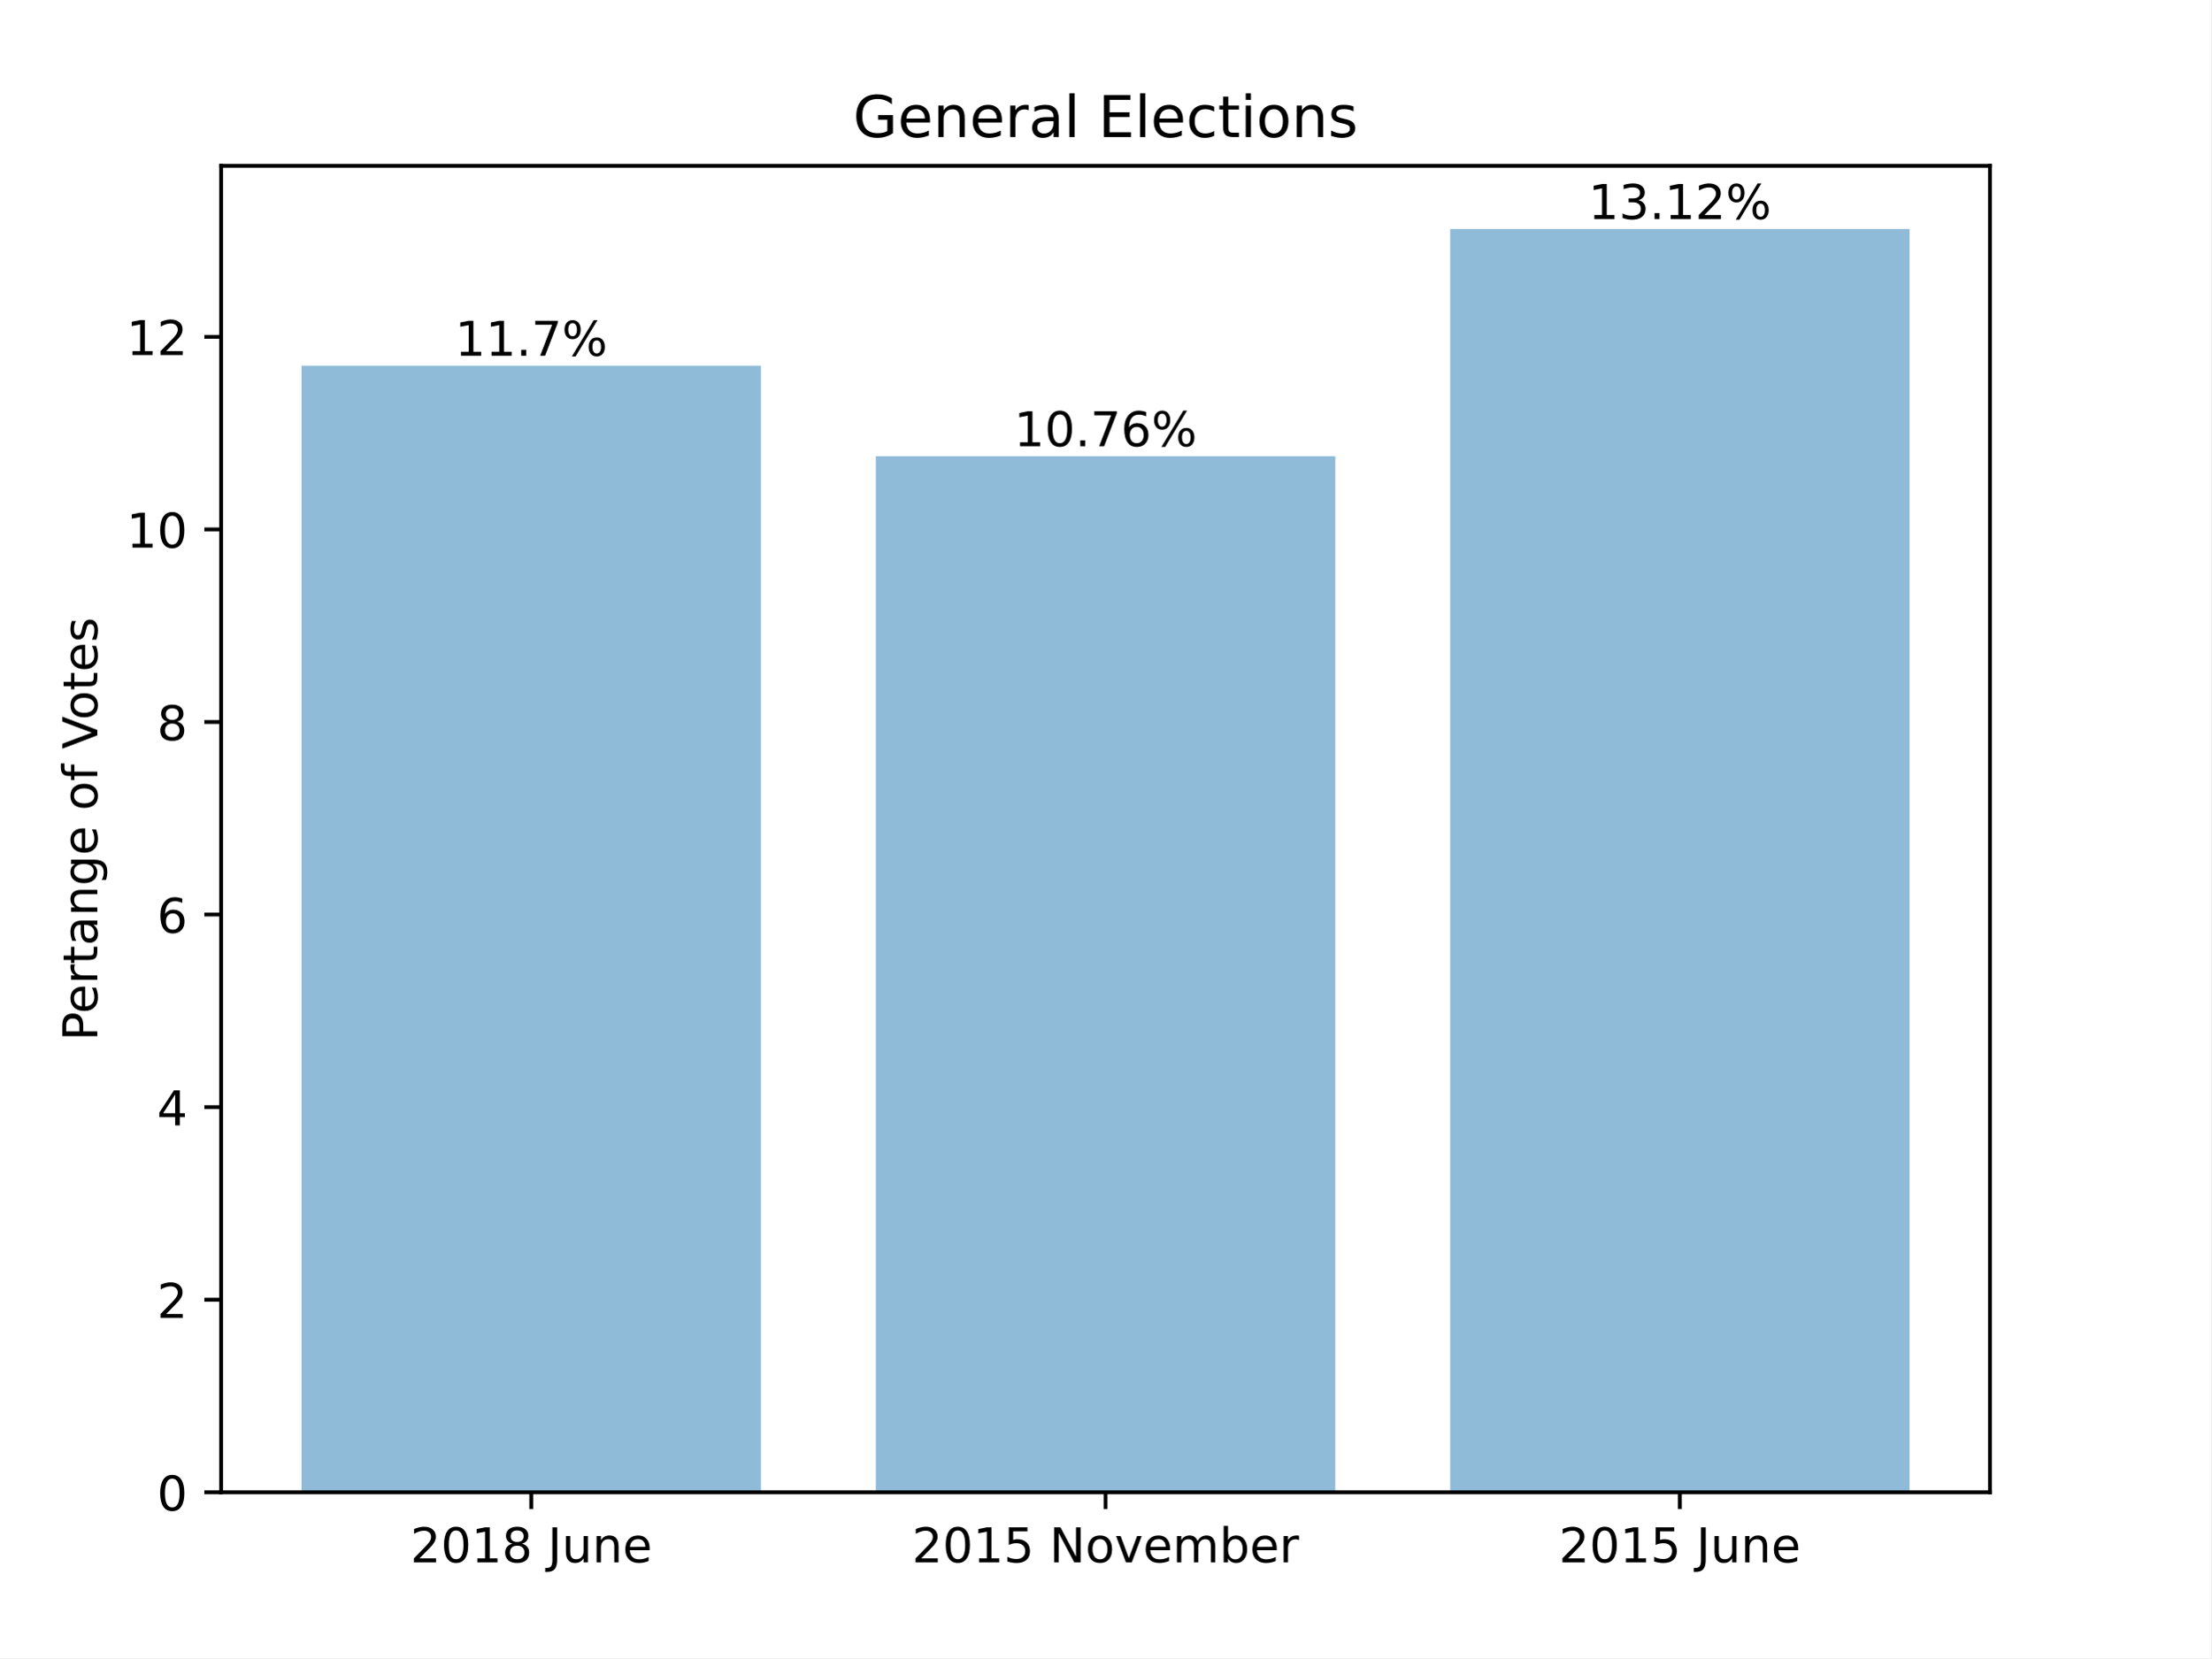
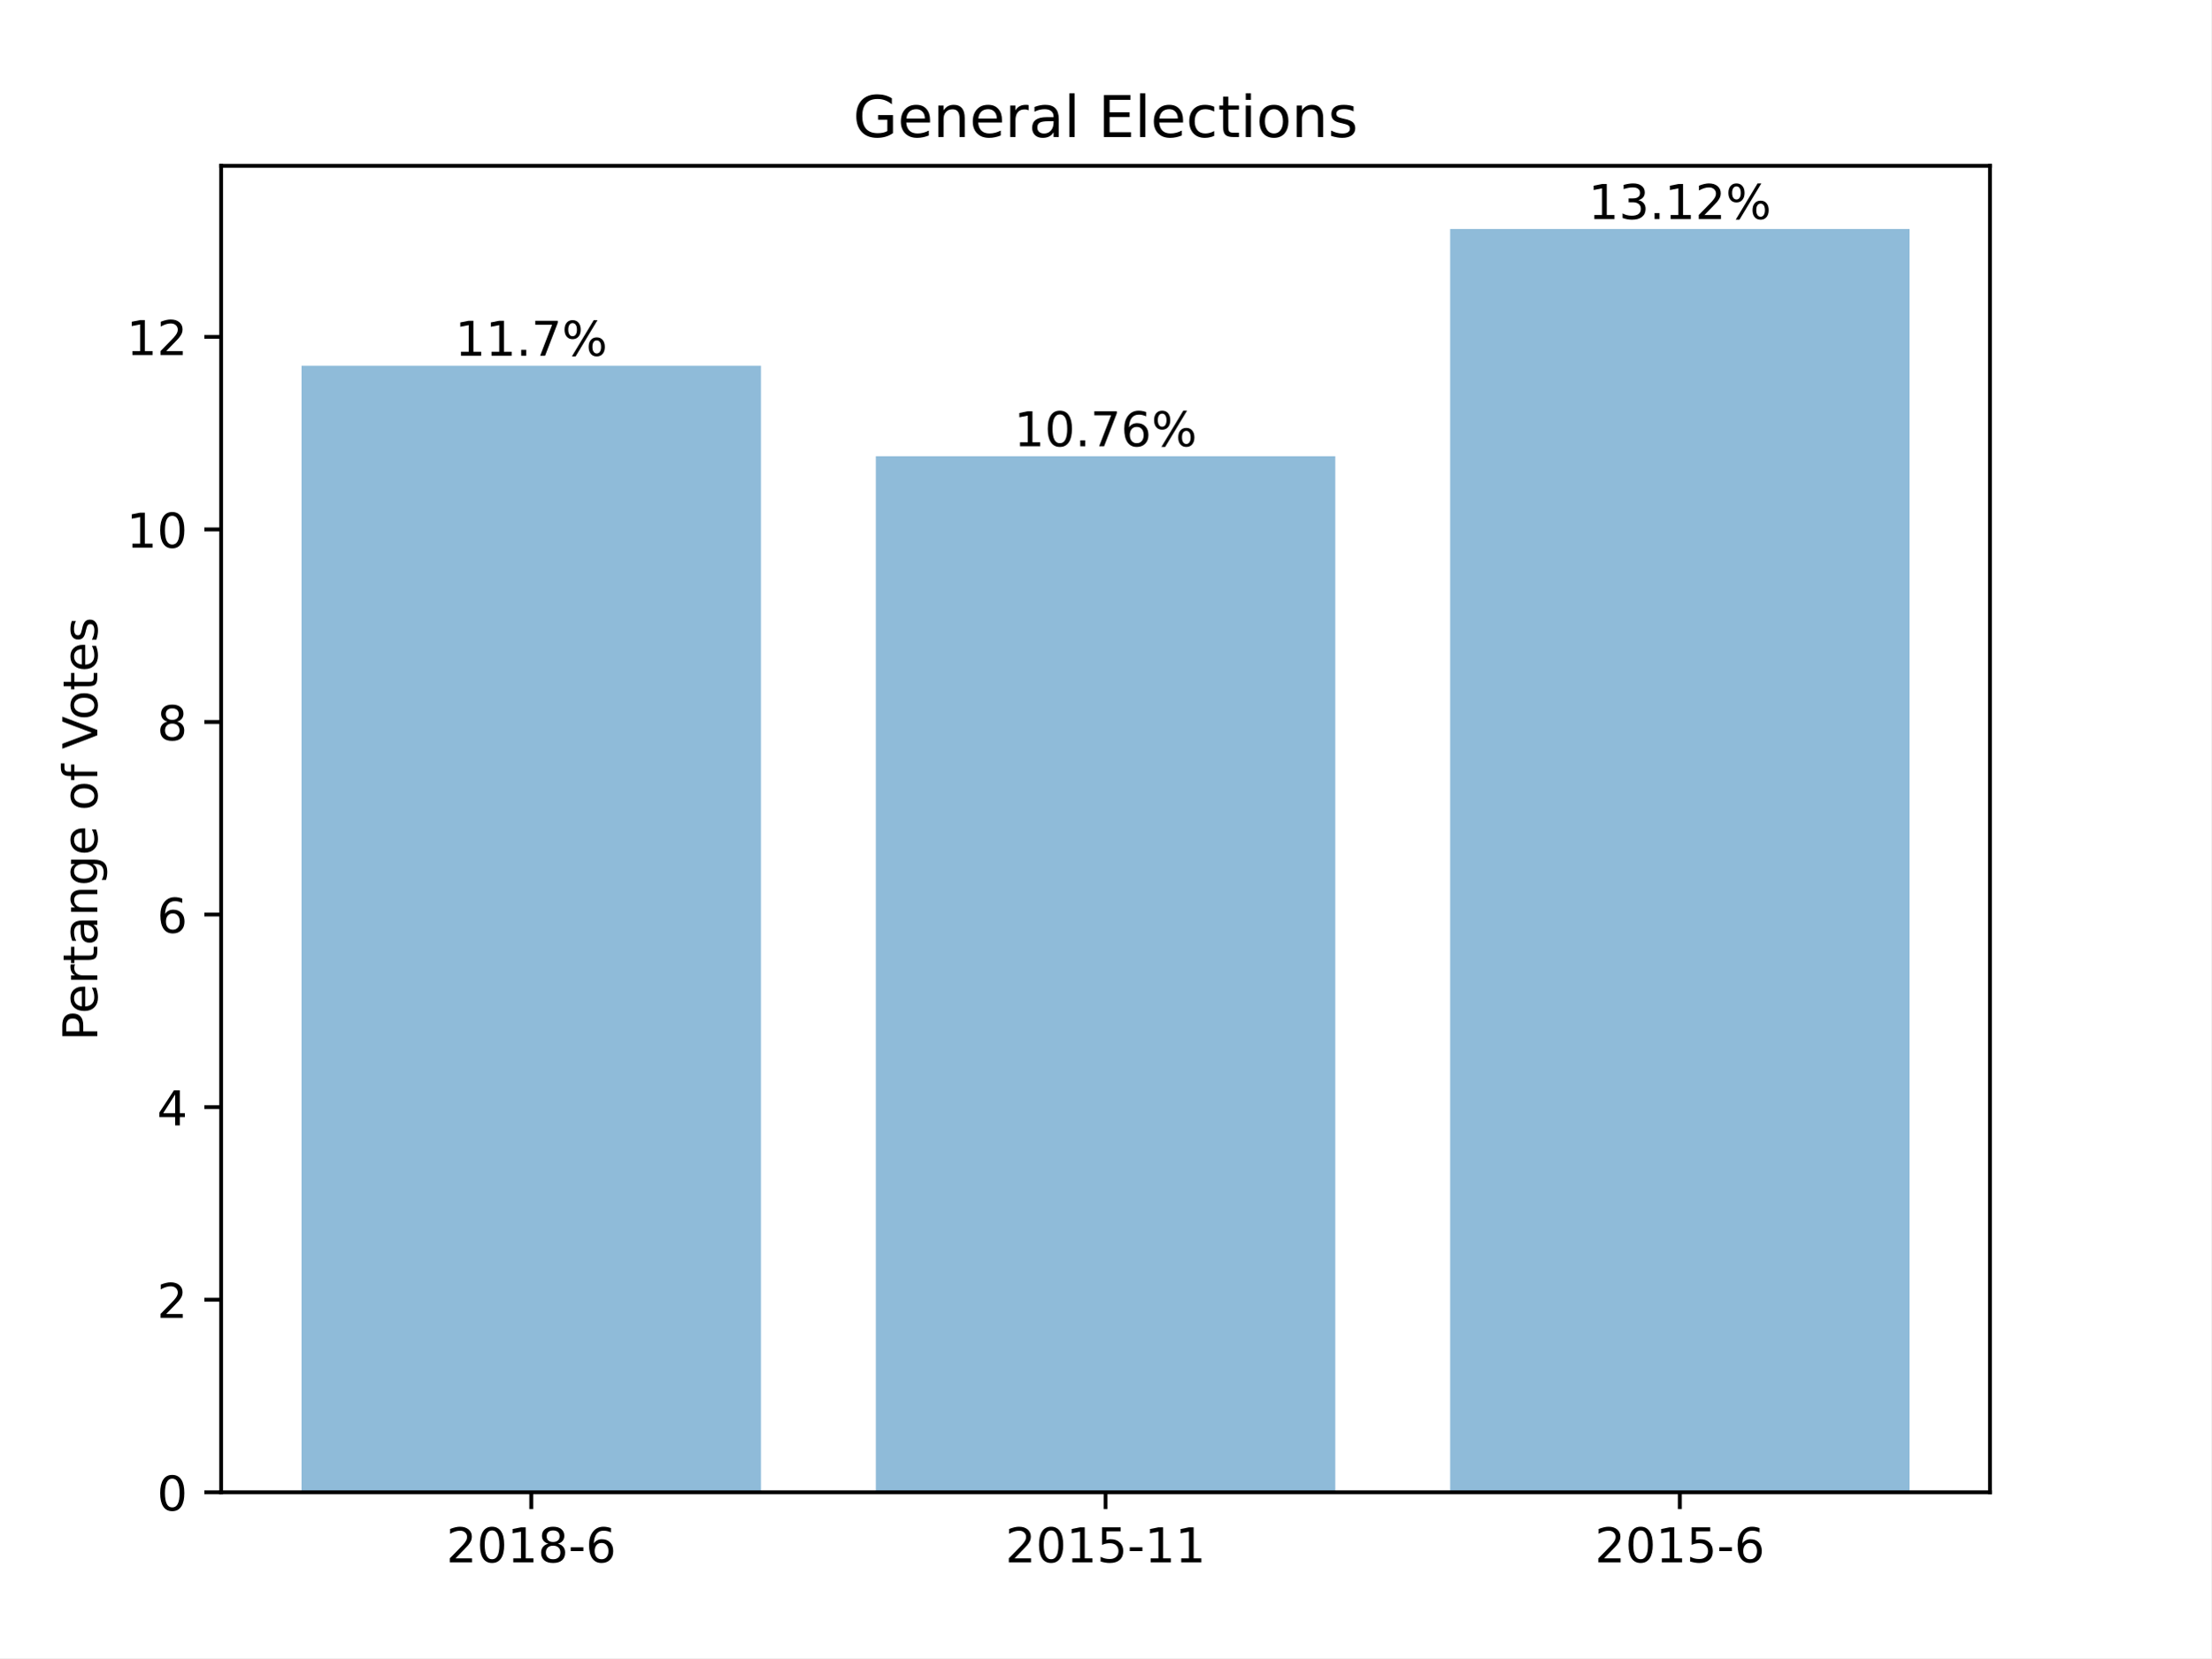
<svg xmlns="http://www.w3.org/2000/svg" xmlns:xlink="http://www.w3.org/1999/xlink" height="345.6pt" version="1.1" viewBox="0 0 460.8 345.6" width="460.8pt">
  <defs>
    <style type="text/css">*{stroke-linecap:butt;stroke-linejoin:round;}</style>
  </defs>
  <g id="figure_1">
    <g id="patch_1">
      <path d="M 0 345.6  L 460.8 345.6  L 460.8 0  L 0 0  z " style="fill:#ffffff;" />
    </g>
    <g id="axes_1">
      <g id="patch_2">
        <path d="M 46.08 311.04  L 414.72 311.04  L 414.72 34.56  L 46.08 34.56  z " style="fill:#ffffff;" />
      </g>
      <g id="patch_3">
-         <path clip-path="url(#p085b0ed0ac)" d="M 62.836 311.04  L 158.587 311.04  L 158.587 76.225  L 62.836 76.225  z " style="fill:#1f77b4;opacity:0.5;" />
+         <path clip-path="url(#p920650e428)" d="M 62.836 311.04  L 158.587 311.04  L 158.587 76.225  L 62.836 76.225  z " style="fill:#1f77b4;opacity:0.5;" />
      </g>
      <g id="patch_4">
-         <path clip-path="url(#p085b0ed0ac)" d="M 182.525 311.04  L 278.275 311.04  L 278.275 95.09  L 182.525 95.09  z " style="fill:#1f77b4;opacity:0.5;" />
+         <path clip-path="url(#p920650e428)" d="M 182.525 311.04  L 278.275 311.04  L 278.275 95.09  L 182.525 95.09  z " style="fill:#1f77b4;opacity:0.5;" />
      </g>
      <g id="patch_5">
-         <path clip-path="url(#p085b0ed0ac)" d="M 302.213 311.04  L 397.964 311.04  L 397.964 47.726  L 302.213 47.726  z " style="fill:#1f77b4;opacity:0.5;" />
+         <path clip-path="url(#p920650e428)" d="M 302.213 311.04  L 397.964 311.04  L 397.964 47.726  L 302.213 47.726  z " style="fill:#1f77b4;opacity:0.5;" />
      </g>
      <g id="matplotlib.axis_1">
        <g id="xtick_1">
          <g id="line2d_1">
            <defs>
-               <path d="M 0 0  L 0 3.5  " id="m81e3c3e99e" style="stroke:#000000;stroke-width:0.8;" />
+               <path d="M 0 0  L 0 3.5  " id="md7f89fb254" style="stroke:#000000;stroke-width:0.8;" />
            </defs>
            <g>
-               <use style="stroke:#000000;stroke-width:0.8;" x="110.712" xlink:href="#m81e3c3e99e" y="311.04" />
+               <use style="stroke:#000000;stroke-width:0.8;" x="110.712" xlink:href="#md7f89fb254" y="311.04" />
            </g>
          </g>
          <g id="text_1">
-             <g transform="translate(85.50856 325.6384)scale(0.1 -0.1)">
+             <g transform="translate(93.00153 325.6384)scale(0.1 -0.1)">
              <defs>
                <path d="M 19.188 8.297  L 53.609 8.297  L 53.609 0  L 7.328 0  L 7.328 8.297  Q 12.938 14.109 22.625 23.891  Q 32.328 33.688 34.812 36.531  Q 39.547 41.844 41.422 45.531  Q 43.312 49.219 43.312 52.781  Q 43.312 58.594 39.234 62.25  Q 35.156 65.922 28.609 65.922  Q 23.969 65.922 18.812 64.312  Q 13.672 62.703 7.812 59.422  L 7.812 69.391  Q 13.766 71.781 18.938 73  Q 24.125 74.219 28.422 74.219  Q 39.75 74.219 46.484 68.547  Q 53.219 62.891 53.219 53.422  Q 53.219 48.922 51.531 44.891  Q 49.859 40.875 45.406 35.406  Q 44.188 33.984 37.641 27.219  Q 31.109 20.453 19.188 8.297  z " id="DejaVuSans-50" />
                <path d="M 31.781 66.406  Q 24.172 66.406 20.328 58.906  Q 16.5 51.422 16.5 36.375  Q 16.5 21.391 20.328 13.891  Q 24.172 6.391 31.781 6.391  Q 39.453 6.391 43.281 13.891  Q 47.125 21.391 47.125 36.375  Q 47.125 51.422 43.281 58.906  Q 39.453 66.406 31.781 66.406  z M 31.781 74.219  Q 44.047 74.219 50.516 64.516  Q 56.984 54.828 56.984 36.375  Q 56.984 17.969 50.516 8.266  Q 44.047 -1.422 31.781 -1.422  Q 19.531 -1.422 13.062 8.266  Q 6.594 17.969 6.594 36.375  Q 6.594 54.828 13.062 64.516  Q 19.531 74.219 31.781 74.219  z " id="DejaVuSans-48" />
                <path d="M 12.406 8.297  L 28.516 8.297  L 28.516 63.922  L 10.984 60.406  L 10.984 69.391  L 28.422 72.906  L 38.281 72.906  L 38.281 8.297  L 54.391 8.297  L 54.391 0  L 12.406 0  z " id="DejaVuSans-49" />
                <path d="M 31.781 34.625  Q 24.75 34.625 20.719 30.859  Q 16.703 27.094 16.703 20.516  Q 16.703 13.922 20.719 10.156  Q 24.75 6.391 31.781 6.391  Q 38.812 6.391 42.859 10.172  Q 46.922 13.969 46.922 20.516  Q 46.922 27.094 42.891 30.859  Q 38.875 34.625 31.781 34.625  z M 21.922 38.812  Q 15.578 40.375 12.031 44.719  Q 8.5 49.078 8.5 55.328  Q 8.5 64.062 14.719 69.141  Q 20.953 74.219 31.781 74.219  Q 42.672 74.219 48.875 69.141  Q 55.078 64.062 55.078 55.328  Q 55.078 49.078 51.531 44.719  Q 48 40.375 41.703 38.812  Q 48.828 37.156 52.797 32.312  Q 56.781 27.484 56.781 20.516  Q 56.781 9.906 50.312 4.234  Q 43.844 -1.422 31.781 -1.422  Q 19.734 -1.422 13.25 4.234  Q 6.781 9.906 6.781 20.516  Q 6.781 27.484 10.781 32.312  Q 14.797 37.156 21.922 38.812  z M 18.312 54.391  Q 18.312 48.734 21.844 45.562  Q 25.391 42.391 31.781 42.391  Q 38.141 42.391 41.719 45.562  Q 45.312 48.734 45.312 54.391  Q 45.312 60.062 41.719 63.234  Q 38.141 66.406 31.781 66.406  Q 25.391 66.406 21.844 63.234  Q 18.312 60.062 18.312 54.391  z " id="DejaVuSans-56" />
-                 <path id="DejaVuSans-32" />
-                 <path d="M 9.812 72.906  L 19.672 72.906  L 19.672 5.078  Q 19.672 -8.109 14.672 -14.062  Q 9.672 -20.016 -1.422 -20.016  L -5.172 -20.016  L -5.172 -11.719  L -2.094 -11.719  Q 4.438 -11.719 7.125 -8.047  Q 9.812 -4.391 9.812 5.078  z " id="DejaVuSans-74" />
-                 <path d="M 8.5 21.578  L 8.5 54.688  L 17.484 54.688  L 17.484 21.922  Q 17.484 14.156 20.5 10.266  Q 23.531 6.391 29.594 6.391  Q 36.859 6.391 41.078 11.031  Q 45.312 15.672 45.312 23.688  L 45.312 54.688  L 54.297 54.688  L 54.297 0  L 45.312 0  L 45.312 8.406  Q 42.047 3.422 37.719 1  Q 33.406 -1.422 27.688 -1.422  Q 18.266 -1.422 13.375 4.438  Q 8.5 10.297 8.5 21.578  z M 31.109 56  z " id="DejaVuSans-117" />
-                 <path d="M 54.891 33.016  L 54.891 0  L 45.906 0  L 45.906 32.719  Q 45.906 40.484 42.875 44.328  Q 39.844 48.188 33.797 48.188  Q 26.516 48.188 22.312 43.547  Q 18.109 38.922 18.109 30.906  L 18.109 0  L 9.078 0  L 9.078 54.688  L 18.109 54.688  L 18.109 46.188  Q 21.344 51.125 25.703 53.562  Q 30.078 56 35.797 56  Q 45.219 56 50.047 50.172  Q 54.891 44.344 54.891 33.016  z " id="DejaVuSans-110" />
-                 <path d="M 56.203 29.594  L 56.203 25.203  L 14.891 25.203  Q 15.484 15.922 20.484 11.062  Q 25.484 6.203 34.422 6.203  Q 39.594 6.203 44.453 7.469  Q 49.312 8.734 54.109 11.281  L 54.109 2.781  Q 49.266 0.734 44.188 -0.344  Q 39.109 -1.422 33.891 -1.422  Q 20.797 -1.422 13.156 6.188  Q 5.516 13.812 5.516 26.812  Q 5.516 40.234 12.766 48.109  Q 20.016 56 32.328 56  Q 43.359 56 49.781 48.891  Q 56.203 41.797 56.203 29.594  z M 47.219 32.234  Q 47.125 39.594 43.094 43.984  Q 39.062 48.391 32.422 48.391  Q 24.906 48.391 20.391 44.141  Q 15.875 39.891 15.188 32.172  z " id="DejaVuSans-101" />
+                 <path d="M 4.891 31.391  L 31.203 31.391  L 31.203 23.391  L 4.891 23.391  z " id="DejaVuSans-45" />
+                 <path d="M 33.016 40.375  Q 26.375 40.375 22.484 35.828  Q 18.609 31.297 18.609 23.391  Q 18.609 15.531 22.484 10.953  Q 26.375 6.391 33.016 6.391  Q 39.656 6.391 43.531 10.953  Q 47.406 15.531 47.406 23.391  Q 47.406 31.297 43.531 35.828  Q 39.656 40.375 33.016 40.375  z M 52.594 71.297  L 52.594 62.312  Q 48.875 64.062 45.094 64.984  Q 41.312 65.922 37.594 65.922  Q 27.828 65.922 22.672 59.328  Q 17.531 52.734 16.797 39.406  Q 19.672 43.656 24.016 45.922  Q 28.375 48.188 33.594 48.188  Q 44.578 48.188 50.953 41.516  Q 57.328 34.859 57.328 23.391  Q 57.328 12.156 50.688 5.359  Q 44.047 -1.422 33.016 -1.422  Q 20.359 -1.422 13.672 8.266  Q 6.984 17.969 6.984 36.375  Q 6.984 53.656 15.188 63.938  Q 23.391 74.219 37.203 74.219  Q 40.922 74.219 44.703 73.484  Q 48.484 72.75 52.594 71.297  z " id="DejaVuSans-54" />
              </defs>
              <use xlink:href="#DejaVuSans-50" />
              <use x="63.623" xlink:href="#DejaVuSans-48" />
              <use x="127.246" xlink:href="#DejaVuSans-49" />
              <use x="190.869" xlink:href="#DejaVuSans-56" />
-               <use x="254.492" xlink:href="#DejaVuSans-32" />
-               <use x="286.279" xlink:href="#DejaVuSans-74" />
-               <use x="315.771" xlink:href="#DejaVuSans-117" />
-               <use x="379.15" xlink:href="#DejaVuSans-110" />
-               <use x="442.529" xlink:href="#DejaVuSans-101" />
+               <use x="254.492" xlink:href="#DejaVuSans-45" />
+               <use x="290.576" xlink:href="#DejaVuSans-54" />
            </g>
          </g>
        </g>
        <g id="xtick_2">
          <g id="line2d_2">
            <g>
-               <use style="stroke:#000000;stroke-width:0.8;" x="230.4" xlink:href="#m81e3c3e99e" y="311.04" />
+               <use style="stroke:#000000;stroke-width:0.8;" x="230.4" xlink:href="#md7f89fb254" y="311.04" />
            </g>
          </g>
          <g id="text_2">
-             <g transform="translate(190.0734 325.6384)scale(0.1 -0.1)">
+             <g transform="translate(209.5086 325.6384)scale(0.1 -0.1)">
              <defs>
                <path d="M 10.797 72.906  L 49.516 72.906  L 49.516 64.594  L 19.828 64.594  L 19.828 46.734  Q 21.969 47.469 24.109 47.828  Q 26.266 48.188 28.422 48.188  Q 40.625 48.188 47.75 41.5  Q 54.891 34.812 54.891 23.391  Q 54.891 11.625 47.562 5.094  Q 40.234 -1.422 26.906 -1.422  Q 22.312 -1.422 17.547 -0.641  Q 12.797 0.141 7.719 1.703  L 7.719 11.625  Q 12.109 9.234 16.797 8.062  Q 21.484 6.891 26.703 6.891  Q 35.156 6.891 40.078 11.328  Q 45.016 15.766 45.016 23.391  Q 45.016 31 40.078 35.438  Q 35.156 39.891 26.703 39.891  Q 22.75 39.891 18.812 39.016  Q 14.891 38.141 10.797 36.281  z " id="DejaVuSans-53" />
-                 <path d="M 9.812 72.906  L 23.094 72.906  L 55.422 11.922  L 55.422 72.906  L 64.984 72.906  L 64.984 0  L 51.703 0  L 19.391 60.984  L 19.391 0  L 9.812 0  z " id="DejaVuSans-78" />
-                 <path d="M 30.609 48.391  Q 23.391 48.391 19.188 42.75  Q 14.984 37.109 14.984 27.297  Q 14.984 17.484 19.156 11.844  Q 23.344 6.203 30.609 6.203  Q 37.797 6.203 41.984 11.859  Q 46.188 17.531 46.188 27.297  Q 46.188 37.016 41.984 42.703  Q 37.797 48.391 30.609 48.391  z M 30.609 56  Q 42.328 56 49.016 48.375  Q 55.719 40.766 55.719 27.297  Q 55.719 13.875 49.016 6.219  Q 42.328 -1.422 30.609 -1.422  Q 18.844 -1.422 12.172 6.219  Q 5.516 13.875 5.516 27.297  Q 5.516 40.766 12.172 48.375  Q 18.844 56 30.609 56  z " id="DejaVuSans-111" />
-                 <path d="M 2.984 54.688  L 12.5 54.688  L 29.594 8.797  L 46.688 54.688  L 56.203 54.688  L 35.688 0  L 23.484 0  z " id="DejaVuSans-118" />
-                 <path d="M 52 44.188  Q 55.375 50.25 60.062 53.125  Q 64.75 56 71.094 56  Q 79.641 56 84.281 50.016  Q 88.922 44.047 88.922 33.016  L 88.922 0  L 79.891 0  L 79.891 32.719  Q 79.891 40.578 77.094 44.375  Q 74.312 48.188 68.609 48.188  Q 61.625 48.188 57.562 43.547  Q 53.516 38.922 53.516 30.906  L 53.516 0  L 44.484 0  L 44.484 32.719  Q 44.484 40.625 41.703 44.406  Q 38.922 48.188 33.109 48.188  Q 26.219 48.188 22.156 43.531  Q 18.109 38.875 18.109 30.906  L 18.109 0  L 9.078 0  L 9.078 54.688  L 18.109 54.688  L 18.109 46.188  Q 21.188 51.219 25.484 53.609  Q 29.781 56 35.688 56  Q 41.656 56 45.828 52.969  Q 50 49.953 52 44.188  z " id="DejaVuSans-109" />
-                 <path d="M 48.688 27.297  Q 48.688 37.203 44.609 42.844  Q 40.531 48.484 33.406 48.484  Q 26.266 48.484 22.188 42.844  Q 18.109 37.203 18.109 27.297  Q 18.109 17.391 22.188 11.75  Q 26.266 6.109 33.406 6.109  Q 40.531 6.109 44.609 11.75  Q 48.688 17.391 48.688 27.297  z M 18.109 46.391  Q 20.953 51.266 25.266 53.625  Q 29.594 56 35.594 56  Q 45.562 56 51.781 48.094  Q 58.016 40.188 58.016 27.297  Q 58.016 14.406 51.781 6.484  Q 45.562 -1.422 35.594 -1.422  Q 29.594 -1.422 25.266 0.953  Q 20.953 3.328 18.109 8.203  L 18.109 0  L 9.078 0  L 9.078 75.984  L 18.109 75.984  z " id="DejaVuSans-98" />
-                 <path d="M 41.109 46.297  Q 39.594 47.172 37.812 47.578  Q 36.031 48 33.891 48  Q 26.266 48 22.188 43.047  Q 18.109 38.094 18.109 28.812  L 18.109 0  L 9.078 0  L 9.078 54.688  L 18.109 54.688  L 18.109 46.188  Q 20.953 51.172 25.484 53.578  Q 30.031 56 36.531 56  Q 37.453 56 38.578 55.875  Q 39.703 55.766 41.062 55.516  z " id="DejaVuSans-114" />
              </defs>
              <use xlink:href="#DejaVuSans-50" />
              <use x="63.623" xlink:href="#DejaVuSans-48" />
              <use x="127.246" xlink:href="#DejaVuSans-49" />
              <use x="190.869" xlink:href="#DejaVuSans-53" />
-               <use x="254.492" xlink:href="#DejaVuSans-32" />
-               <use x="286.279" xlink:href="#DejaVuSans-78" />
-               <use x="361.084" xlink:href="#DejaVuSans-111" />
-               <use x="422.266" xlink:href="#DejaVuSans-118" />
-               <use x="481.445" xlink:href="#DejaVuSans-101" />
-               <use x="542.969" xlink:href="#DejaVuSans-109" />
-               <use x="640.381" xlink:href="#DejaVuSans-98" />
-               <use x="703.857" xlink:href="#DejaVuSans-101" />
-               <use x="765.381" xlink:href="#DejaVuSans-114" />
+               <use x="254.492" xlink:href="#DejaVuSans-45" />
+               <use x="290.576" xlink:href="#DejaVuSans-49" />
+               <use x="354.199" xlink:href="#DejaVuSans-49" />
            </g>
          </g>
        </g>
        <g id="xtick_3">
          <g id="line2d_3">
            <g>
-               <use style="stroke:#000000;stroke-width:0.8;" x="350.088" xlink:href="#m81e3c3e99e" y="311.04" />
+               <use style="stroke:#000000;stroke-width:0.8;" x="350.088" xlink:href="#md7f89fb254" y="311.04" />
            </g>
          </g>
          <g id="text_3">
-             <g transform="translate(324.8852 325.6384)scale(0.1 -0.1)">
+             <g transform="translate(332.3782 325.6384)scale(0.1 -0.1)">
              <use xlink:href="#DejaVuSans-50" />
              <use x="63.623" xlink:href="#DejaVuSans-48" />
              <use x="127.246" xlink:href="#DejaVuSans-49" />
              <use x="190.869" xlink:href="#DejaVuSans-53" />
-               <use x="254.492" xlink:href="#DejaVuSans-32" />
-               <use x="286.279" xlink:href="#DejaVuSans-74" />
-               <use x="315.771" xlink:href="#DejaVuSans-117" />
-               <use x="379.15" xlink:href="#DejaVuSans-110" />
-               <use x="442.529" xlink:href="#DejaVuSans-101" />
+               <use x="254.492" xlink:href="#DejaVuSans-45" />
+               <use x="290.576" xlink:href="#DejaVuSans-54" />
            </g>
          </g>
        </g>
      </g>
      <g id="matplotlib.axis_2">
        <g id="ytick_1">
          <g id="line2d_4">
            <defs>
-               <path d="M 0 0  L -3.5 0  " id="macd91c2ddd" style="stroke:#000000;stroke-width:0.8;" />
+               <path d="M 0 0  L -3.5 0  " id="m6898e5b91f" style="stroke:#000000;stroke-width:0.8;" />
            </defs>
            <g>
-               <use style="stroke:#000000;stroke-width:0.8;" x="46.08" xlink:href="#macd91c2ddd" y="311.04" />
+               <use style="stroke:#000000;stroke-width:0.8;" x="46.08" xlink:href="#m6898e5b91f" y="311.04" />
            </g>
          </g>
          <g id="text_4">
            <g transform="translate(32.7175 314.8392)scale(0.1 -0.1)">
              <use xlink:href="#DejaVuSans-48" />
            </g>
          </g>
        </g>
        <g id="ytick_2">
          <g id="line2d_5">
            <g>
-               <use style="stroke:#000000;stroke-width:0.8;" x="46.08" xlink:href="#macd91c2ddd" y="270.901" />
+               <use style="stroke:#000000;stroke-width:0.8;" x="46.08" xlink:href="#m6898e5b91f" y="270.901" />
            </g>
          </g>
          <g id="text_5">
            <g transform="translate(32.7175 274.6998)scale(0.1 -0.1)">
              <use xlink:href="#DejaVuSans-50" />
            </g>
          </g>
        </g>
        <g id="ytick_3">
          <g id="line2d_6">
            <g>
-               <use style="stroke:#000000;stroke-width:0.8;" x="46.08" xlink:href="#macd91c2ddd" y="230.761" />
+               <use style="stroke:#000000;stroke-width:0.8;" x="46.08" xlink:href="#m6898e5b91f" y="230.761" />
            </g>
          </g>
          <g id="text_6">
            <g transform="translate(32.7175 234.5605)scale(0.1 -0.1)">
              <defs>
                <path d="M 37.797 64.312  L 12.891 25.391  L 37.797 25.391  z M 35.203 72.906  L 47.609 72.906  L 47.609 25.391  L 58.016 25.391  L 58.016 17.188  L 47.609 17.188  L 47.609 0  L 37.797 0  L 37.797 17.188  L 4.891 17.188  L 4.891 26.703  z " id="DejaVuSans-52" />
              </defs>
              <use xlink:href="#DejaVuSans-52" />
            </g>
          </g>
        </g>
        <g id="ytick_4">
          <g id="line2d_7">
            <g>
-               <use style="stroke:#000000;stroke-width:0.8;" x="46.08" xlink:href="#macd91c2ddd" y="190.622" />
+               <use style="stroke:#000000;stroke-width:0.8;" x="46.08" xlink:href="#m6898e5b91f" y="190.622" />
            </g>
          </g>
          <g id="text_7">
            <g transform="translate(32.7175 194.4211)scale(0.1 -0.1)">
-               <defs>
-                 <path d="M 33.016 40.375  Q 26.375 40.375 22.484 35.828  Q 18.609 31.297 18.609 23.391  Q 18.609 15.531 22.484 10.953  Q 26.375 6.391 33.016 6.391  Q 39.656 6.391 43.531 10.953  Q 47.406 15.531 47.406 23.391  Q 47.406 31.297 43.531 35.828  Q 39.656 40.375 33.016 40.375  z M 52.594 71.297  L 52.594 62.312  Q 48.875 64.062 45.094 64.984  Q 41.312 65.922 37.594 65.922  Q 27.828 65.922 22.672 59.328  Q 17.531 52.734 16.797 39.406  Q 19.672 43.656 24.016 45.922  Q 28.375 48.188 33.594 48.188  Q 44.578 48.188 50.953 41.516  Q 57.328 34.859 57.328 23.391  Q 57.328 12.156 50.688 5.359  Q 44.047 -1.422 33.016 -1.422  Q 20.359 -1.422 13.672 8.266  Q 6.984 17.969 6.984 36.375  Q 6.984 53.656 15.188 63.938  Q 23.391 74.219 37.203 74.219  Q 40.922 74.219 44.703 73.484  Q 48.484 72.75 52.594 71.297  z " id="DejaVuSans-54" />
-               </defs>
              <use xlink:href="#DejaVuSans-54" />
            </g>
          </g>
        </g>
        <g id="ytick_5">
          <g id="line2d_8">
            <g>
-               <use style="stroke:#000000;stroke-width:0.8;" x="46.08" xlink:href="#macd91c2ddd" y="150.483" />
+               <use style="stroke:#000000;stroke-width:0.8;" x="46.08" xlink:href="#m6898e5b91f" y="150.483" />
            </g>
          </g>
          <g id="text_8">
            <g transform="translate(32.7175 154.2817)scale(0.1 -0.1)">
              <use xlink:href="#DejaVuSans-56" />
            </g>
          </g>
        </g>
        <g id="ytick_6">
          <g id="line2d_9">
            <g>
-               <use style="stroke:#000000;stroke-width:0.8;" x="46.08" xlink:href="#macd91c2ddd" y="110.343" />
+               <use style="stroke:#000000;stroke-width:0.8;" x="46.08" xlink:href="#m6898e5b91f" y="110.343" />
            </g>
          </g>
          <g id="text_9">
            <g transform="translate(26.355 114.1424)scale(0.1 -0.1)">
              <use xlink:href="#DejaVuSans-49" />
              <use x="63.623" xlink:href="#DejaVuSans-48" />
            </g>
          </g>
        </g>
        <g id="ytick_7">
          <g id="line2d_10">
            <g>
-               <use style="stroke:#000000;stroke-width:0.8;" x="46.08" xlink:href="#macd91c2ddd" y="70.204" />
+               <use style="stroke:#000000;stroke-width:0.8;" x="46.08" xlink:href="#m6898e5b91f" y="70.204" />
            </g>
          </g>
          <g id="text_10">
            <g transform="translate(26.355 74.00298)scale(0.1 -0.1)">
              <use xlink:href="#DejaVuSans-49" />
              <use x="63.623" xlink:href="#DejaVuSans-50" />
            </g>
          </g>
        </g>
        <g id="text_11">
          <g transform="translate(20.27531 216.9406)rotate(-90)scale(0.1 -0.1)">
            <defs>
              <path d="M 19.672 64.797  L 19.672 37.406  L 32.078 37.406  Q 38.969 37.406 42.719 40.969  Q 46.484 44.531 46.484 51.125  Q 46.484 57.672 42.719 61.234  Q 38.969 64.797 32.078 64.797  z M 9.812 72.906  L 32.078 72.906  Q 44.344 72.906 50.609 67.359  Q 56.891 61.812 56.891 51.125  Q 56.891 40.328 50.609 34.812  Q 44.344 29.297 32.078 29.297  L 19.672 29.297  L 19.672 0  L 9.812 0  z " id="DejaVuSans-80" />
+               <path d="M 56.203 29.594  L 56.203 25.203  L 14.891 25.203  Q 15.484 15.922 20.484 11.062  Q 25.484 6.203 34.422 6.203  Q 39.594 6.203 44.453 7.469  Q 49.312 8.734 54.109 11.281  L 54.109 2.781  Q 49.266 0.734 44.188 -0.344  Q 39.109 -1.422 33.891 -1.422  Q 20.797 -1.422 13.156 6.188  Q 5.516 13.812 5.516 26.812  Q 5.516 40.234 12.766 48.109  Q 20.016 56 32.328 56  Q 43.359 56 49.781 48.891  Q 56.203 41.797 56.203 29.594  z M 47.219 32.234  Q 47.125 39.594 43.094 43.984  Q 39.062 48.391 32.422 48.391  Q 24.906 48.391 20.391 44.141  Q 15.875 39.891 15.188 32.172  z " id="DejaVuSans-101" />
+               <path d="M 41.109 46.297  Q 39.594 47.172 37.812 47.578  Q 36.031 48 33.891 48  Q 26.266 48 22.188 43.047  Q 18.109 38.094 18.109 28.812  L 18.109 0  L 9.078 0  L 9.078 54.688  L 18.109 54.688  L 18.109 46.188  Q 20.953 51.172 25.484 53.578  Q 30.031 56 36.531 56  Q 37.453 56 38.578 55.875  Q 39.703 55.766 41.062 55.516  z " id="DejaVuSans-114" />
              <path d="M 18.312 70.219  L 18.312 54.688  L 36.812 54.688  L 36.812 47.703  L 18.312 47.703  L 18.312 18.016  Q 18.312 11.328 20.141 9.422  Q 21.969 7.516 27.594 7.516  L 36.812 7.516  L 36.812 0  L 27.594 0  Q 17.188 0 13.234 3.875  Q 9.281 7.766 9.281 18.016  L 9.281 47.703  L 2.688 47.703  L 2.688 54.688  L 9.281 54.688  L 9.281 70.219  z " id="DejaVuSans-116" />
              <path d="M 34.281 27.484  Q 23.391 27.484 19.188 25  Q 14.984 22.516 14.984 16.5  Q 14.984 11.719 18.141 8.906  Q 21.297 6.109 26.703 6.109  Q 34.188 6.109 38.703 11.406  Q 43.219 16.703 43.219 25.484  L 43.219 27.484  z M 52.203 31.203  L 52.203 0  L 43.219 0  L 43.219 8.297  Q 40.141 3.328 35.547 0.953  Q 30.953 -1.422 24.312 -1.422  Q 15.922 -1.422 10.953 3.297  Q 6 8.016 6 15.922  Q 6 25.141 12.172 29.828  Q 18.359 34.516 30.609 34.516  L 43.219 34.516  L 43.219 35.406  Q 43.219 41.609 39.141 45  Q 35.062 48.391 27.688 48.391  Q 23 48.391 18.547 47.266  Q 14.109 46.141 10.016 43.891  L 10.016 52.203  Q 14.938 54.109 19.578 55.047  Q 24.219 56 28.609 56  Q 40.484 56 46.344 49.844  Q 52.203 43.703 52.203 31.203  z " id="DejaVuSans-97" />
+               <path d="M 54.891 33.016  L 54.891 0  L 45.906 0  L 45.906 32.719  Q 45.906 40.484 42.875 44.328  Q 39.844 48.188 33.797 48.188  Q 26.516 48.188 22.312 43.547  Q 18.109 38.922 18.109 30.906  L 18.109 0  L 9.078 0  L 9.078 54.688  L 18.109 54.688  L 18.109 46.188  Q 21.344 51.125 25.703 53.562  Q 30.078 56 35.797 56  Q 45.219 56 50.047 50.172  Q 54.891 44.344 54.891 33.016  z " id="DejaVuSans-110" />
              <path d="M 45.406 27.984  Q 45.406 37.75 41.375 43.109  Q 37.359 48.484 30.078 48.484  Q 22.859 48.484 18.828 43.109  Q 14.797 37.75 14.797 27.984  Q 14.797 18.266 18.828 12.891  Q 22.859 7.516 30.078 7.516  Q 37.359 7.516 41.375 12.891  Q 45.406 18.266 45.406 27.984  z M 54.391 6.781  Q 54.391 -7.172 48.188 -13.984  Q 42 -20.797 29.203 -20.797  Q 24.469 -20.797 20.266 -20.094  Q 16.062 -19.391 12.109 -17.922  L 12.109 -9.188  Q 16.062 -11.328 19.922 -12.344  Q 23.781 -13.375 27.781 -13.375  Q 36.625 -13.375 41.016 -8.766  Q 45.406 -4.156 45.406 5.172  L 45.406 9.625  Q 42.625 4.781 38.281 2.391  Q 33.938 0 27.875 0  Q 17.828 0 11.672 7.656  Q 5.516 15.328 5.516 27.984  Q 5.516 40.672 11.672 48.328  Q 17.828 56 27.875 56  Q 33.938 56 38.281 53.609  Q 42.625 51.219 45.406 46.391  L 45.406 54.688  L 54.391 54.688  z " id="DejaVuSans-103" />
+               <path id="DejaVuSans-32" />
+               <path d="M 30.609 48.391  Q 23.391 48.391 19.188 42.75  Q 14.984 37.109 14.984 27.297  Q 14.984 17.484 19.156 11.844  Q 23.344 6.203 30.609 6.203  Q 37.797 6.203 41.984 11.859  Q 46.188 17.531 46.188 27.297  Q 46.188 37.016 41.984 42.703  Q 37.797 48.391 30.609 48.391  z M 30.609 56  Q 42.328 56 49.016 48.375  Q 55.719 40.766 55.719 27.297  Q 55.719 13.875 49.016 6.219  Q 42.328 -1.422 30.609 -1.422  Q 18.844 -1.422 12.172 6.219  Q 5.516 13.875 5.516 27.297  Q 5.516 40.766 12.172 48.375  Q 18.844 56 30.609 56  z " id="DejaVuSans-111" />
              <path d="M 37.109 75.984  L 37.109 68.5  L 28.516 68.5  Q 23.688 68.5 21.797 66.547  Q 19.922 64.594 19.922 59.516  L 19.922 54.688  L 34.719 54.688  L 34.719 47.703  L 19.922 47.703  L 19.922 0  L 10.891 0  L 10.891 47.703  L 2.297 47.703  L 2.297 54.688  L 10.891 54.688  L 10.891 58.5  Q 10.891 67.625 15.141 71.797  Q 19.391 75.984 28.609 75.984  z " id="DejaVuSans-102" />
              <path d="M 28.609 0  L 0.781 72.906  L 11.078 72.906  L 34.188 11.531  L 57.328 72.906  L 67.578 72.906  L 39.797 0  z " id="DejaVuSans-86" />
              <path d="M 44.281 53.078  L 44.281 44.578  Q 40.484 46.531 36.375 47.5  Q 32.281 48.484 27.875 48.484  Q 21.188 48.484 17.844 46.438  Q 14.5 44.391 14.5 40.281  Q 14.5 37.156 16.891 35.375  Q 19.281 33.594 26.516 31.984  L 29.594 31.297  Q 39.156 29.25 43.188 25.516  Q 47.219 21.781 47.219 15.094  Q 47.219 7.469 41.188 3.016  Q 35.156 -1.422 24.609 -1.422  Q 20.219 -1.422 15.453 -0.562  Q 10.688 0.297 5.422 2  L 5.422 11.281  Q 10.406 8.688 15.234 7.391  Q 20.062 6.109 24.812 6.109  Q 31.156 6.109 34.562 8.281  Q 37.984 10.453 37.984 14.406  Q 37.984 18.062 35.516 20.016  Q 33.062 21.969 24.703 23.781  L 21.578 24.516  Q 13.234 26.266 9.516 29.906  Q 5.812 33.547 5.812 39.891  Q 5.812 47.609 11.281 51.797  Q 16.75 56 26.812 56  Q 31.781 56 36.172 55.266  Q 40.578 54.547 44.281 53.078  z " id="DejaVuSans-115" />
            </defs>
            <use xlink:href="#DejaVuSans-80" />
            <use x="56.678" xlink:href="#DejaVuSans-101" />
            <use x="118.201" xlink:href="#DejaVuSans-114" />
            <use x="159.314" xlink:href="#DejaVuSans-116" />
            <use x="198.523" xlink:href="#DejaVuSans-97" />
            <use x="259.803" xlink:href="#DejaVuSans-110" />
            <use x="323.182" xlink:href="#DejaVuSans-103" />
            <use x="386.658" xlink:href="#DejaVuSans-101" />
            <use x="448.182" xlink:href="#DejaVuSans-32" />
            <use x="479.969" xlink:href="#DejaVuSans-111" />
            <use x="541.15" xlink:href="#DejaVuSans-102" />
            <use x="576.355" xlink:href="#DejaVuSans-32" />
            <use x="608.143" xlink:href="#DejaVuSans-86" />
            <use x="668.801" xlink:href="#DejaVuSans-111" />
            <use x="729.982" xlink:href="#DejaVuSans-116" />
            <use x="769.191" xlink:href="#DejaVuSans-101" />
            <use x="830.715" xlink:href="#DejaVuSans-115" />
          </g>
        </g>
      </g>
      <g id="patch_6">
        <path d="M 46.08 311.04  L 46.08 34.56  " style="fill:none;stroke:#000000;stroke-linecap:square;stroke-linejoin:miter;stroke-width:0.8;" />
      </g>
      <g id="patch_7">
        <path d="M 414.72 311.04  L 414.72 34.56  " style="fill:none;stroke:#000000;stroke-linecap:square;stroke-linejoin:miter;stroke-width:0.8;" />
      </g>
      <g id="patch_8">
        <path d="M 46.08 311.04  L 414.72 311.04  " style="fill:none;stroke:#000000;stroke-linecap:square;stroke-linejoin:miter;stroke-width:0.8;" />
      </g>
      <g id="patch_9">
        <path d="M 46.08 34.56  L 414.72 34.56  " style="fill:none;stroke:#000000;stroke-linecap:square;stroke-linejoin:miter;stroke-width:0.8;" />
      </g>
      <g id="text_12">
        <g transform="translate(94.8281 74.14498)scale(0.1 -0.1)">
          <defs>
            <path d="M 10.688 12.406  L 21 12.406  L 21 0  L 10.688 0  z " id="DejaVuSans-46" />
            <path d="M 8.203 72.906  L 55.078 72.906  L 55.078 68.703  L 28.609 0  L 18.312 0  L 43.219 64.594  L 8.203 64.594  z " id="DejaVuSans-55" />
            <path d="M 72.703 32.078  Q 68.453 32.078 66.031 28.469  Q 63.625 24.859 63.625 18.406  Q 63.625 12.062 66.031 8.422  Q 68.453 4.781 72.703 4.781  Q 76.859 4.781 79.266 8.422  Q 81.688 12.062 81.688 18.406  Q 81.688 24.812 79.266 28.438  Q 76.859 32.078 72.703 32.078  z M 72.703 38.281  Q 80.422 38.281 84.953 32.906  Q 89.5 27.547 89.5 18.406  Q 89.5 9.281 84.938 3.922  Q 80.375 -1.422 72.703 -1.422  Q 64.891 -1.422 60.344 3.922  Q 55.812 9.281 55.812 18.406  Q 55.812 27.594 60.375 32.938  Q 64.938 38.281 72.703 38.281  z M 22.312 68.016  Q 18.109 68.016 15.688 64.375  Q 13.281 60.75 13.281 54.391  Q 13.281 47.953 15.672 44.328  Q 18.062 40.719 22.312 40.719  Q 26.562 40.719 28.969 44.328  Q 31.391 47.953 31.391 54.391  Q 31.391 60.688 28.953 64.344  Q 26.516 68.016 22.312 68.016  z M 66.406 74.219  L 74.219 74.219  L 28.609 -1.422  L 20.797 -1.422  z M 22.312 74.219  Q 30.031 74.219 34.609 68.875  Q 39.203 63.531 39.203 54.391  Q 39.203 45.172 34.641 39.844  Q 30.078 34.516 22.312 34.516  Q 14.547 34.516 10.031 39.859  Q 5.516 45.219 5.516 54.391  Q 5.516 63.484 10.047 68.844  Q 14.594 74.219 22.312 74.219  z " id="DejaVuSans-37" />
          </defs>
          <use xlink:href="#DejaVuSans-49" />
          <use x="63.623" xlink:href="#DejaVuSans-49" />
          <use x="127.246" xlink:href="#DejaVuSans-46" />
          <use x="159.033" xlink:href="#DejaVuSans-55" />
          <use x="222.656" xlink:href="#DejaVuSans-37" />
        </g>
      </g>
      <g id="text_13">
        <g transform="translate(211.3352 93.01049)scale(0.1 -0.1)">
          <use xlink:href="#DejaVuSans-49" />
          <use x="63.623" xlink:href="#DejaVuSans-48" />
          <use x="127.246" xlink:href="#DejaVuSans-46" />
          <use x="159.033" xlink:href="#DejaVuSans-55" />
          <use x="222.656" xlink:href="#DejaVuSans-54" />
          <use x="286.279" xlink:href="#DejaVuSans-37" />
        </g>
      </g>
      <g id="text_14">
        <g transform="translate(331.0235 45.64603)scale(0.1 -0.1)">
          <defs>
            <path d="M 40.578 39.312  Q 47.656 37.797 51.625 33  Q 55.609 28.219 55.609 21.188  Q 55.609 10.406 48.188 4.484  Q 40.766 -1.422 27.094 -1.422  Q 22.516 -1.422 17.656 -0.516  Q 12.797 0.391 7.625 2.203  L 7.625 11.719  Q 11.719 9.328 16.594 8.109  Q 21.484 6.891 26.812 6.891  Q 36.078 6.891 40.938 10.547  Q 45.797 14.203 45.797 21.188  Q 45.797 27.641 41.281 31.266  Q 36.766 34.906 28.719 34.906  L 20.219 34.906  L 20.219 43.016  L 29.109 43.016  Q 36.375 43.016 40.234 45.922  Q 44.094 48.828 44.094 54.297  Q 44.094 59.906 40.109 62.906  Q 36.141 65.922 28.719 65.922  Q 24.656 65.922 20.016 65.031  Q 15.375 64.156 9.812 62.312  L 9.812 71.094  Q 15.438 72.656 20.344 73.438  Q 25.25 74.219 29.594 74.219  Q 40.828 74.219 47.359 69.109  Q 53.906 64.016 53.906 55.328  Q 53.906 49.266 50.438 45.094  Q 46.969 40.922 40.578 39.312  z " id="DejaVuSans-51" />
          </defs>
          <use xlink:href="#DejaVuSans-49" />
          <use x="63.623" xlink:href="#DejaVuSans-51" />
          <use x="127.246" xlink:href="#DejaVuSans-46" />
          <use x="159.033" xlink:href="#DejaVuSans-49" />
          <use x="222.656" xlink:href="#DejaVuSans-50" />
          <use x="286.279" xlink:href="#DejaVuSans-37" />
        </g>
      </g>
      <g id="text_15">
        <g transform="translate(177.78 28.56)scale(0.12 -0.12)">
          <defs>
            <path d="M 59.516 10.406  L 59.516 29.984  L 43.406 29.984  L 43.406 38.094  L 69.281 38.094  L 69.281 6.781  Q 63.578 2.734 56.688 0.656  Q 49.812 -1.422 42 -1.422  Q 24.906 -1.422 15.25 8.562  Q 5.609 18.562 5.609 36.375  Q 5.609 54.25 15.25 64.234  Q 24.906 74.219 42 74.219  Q 49.125 74.219 55.547 72.453  Q 61.969 70.703 67.391 67.281  L 67.391 56.781  Q 61.922 61.422 55.766 63.766  Q 49.609 66.109 42.828 66.109  Q 29.438 66.109 22.719 58.641  Q 16.016 51.172 16.016 36.375  Q 16.016 21.625 22.719 14.156  Q 29.438 6.688 42.828 6.688  Q 48.047 6.688 52.141 7.594  Q 56.25 8.5 59.516 10.406  z " id="DejaVuSans-71" />
            <path d="M 9.422 75.984  L 18.406 75.984  L 18.406 0  L 9.422 0  z " id="DejaVuSans-108" />
            <path d="M 9.812 72.906  L 55.906 72.906  L 55.906 64.594  L 19.672 64.594  L 19.672 43.016  L 54.391 43.016  L 54.391 34.719  L 19.672 34.719  L 19.672 8.297  L 56.781 8.297  L 56.781 0  L 9.812 0  z " id="DejaVuSans-69" />
            <path d="M 48.781 52.594  L 48.781 44.188  Q 44.969 46.297 41.141 47.344  Q 37.312 48.391 33.406 48.391  Q 24.656 48.391 19.812 42.844  Q 14.984 37.312 14.984 27.297  Q 14.984 17.281 19.812 11.734  Q 24.656 6.203 33.406 6.203  Q 37.312 6.203 41.141 7.25  Q 44.969 8.297 48.781 10.406  L 48.781 2.094  Q 45.016 0.344 40.984 -0.531  Q 36.969 -1.422 32.422 -1.422  Q 20.062 -1.422 12.781 6.344  Q 5.516 14.109 5.516 27.297  Q 5.516 40.672 12.859 48.328  Q 20.219 56 33.016 56  Q 37.156 56 41.109 55.141  Q 45.062 54.297 48.781 52.594  z " id="DejaVuSans-99" />
            <path d="M 9.422 54.688  L 18.406 54.688  L 18.406 0  L 9.422 0  z M 9.422 75.984  L 18.406 75.984  L 18.406 64.594  L 9.422 64.594  z " id="DejaVuSans-105" />
          </defs>
          <use xlink:href="#DejaVuSans-71" />
          <use x="77.49" xlink:href="#DejaVuSans-101" />
          <use x="139.014" xlink:href="#DejaVuSans-110" />
          <use x="202.393" xlink:href="#DejaVuSans-101" />
          <use x="263.916" xlink:href="#DejaVuSans-114" />
          <use x="305.029" xlink:href="#DejaVuSans-97" />
          <use x="366.309" xlink:href="#DejaVuSans-108" />
          <use x="394.092" xlink:href="#DejaVuSans-32" />
          <use x="425.879" xlink:href="#DejaVuSans-69" />
          <use x="489.062" xlink:href="#DejaVuSans-108" />
          <use x="516.846" xlink:href="#DejaVuSans-101" />
          <use x="578.369" xlink:href="#DejaVuSans-99" />
          <use x="633.35" xlink:href="#DejaVuSans-116" />
          <use x="672.559" xlink:href="#DejaVuSans-105" />
          <use x="700.342" xlink:href="#DejaVuSans-111" />
          <use x="761.523" xlink:href="#DejaVuSans-110" />
          <use x="824.902" xlink:href="#DejaVuSans-115" />
        </g>
      </g>
    </g>
  </g>
  <defs>
-     <clipPath id="p085b0ed0ac">
+     <clipPath id="p920650e428">
      <rect height="276.48" width="368.64" x="46.08" y="34.56" />
    </clipPath>
  </defs>
</svg>
